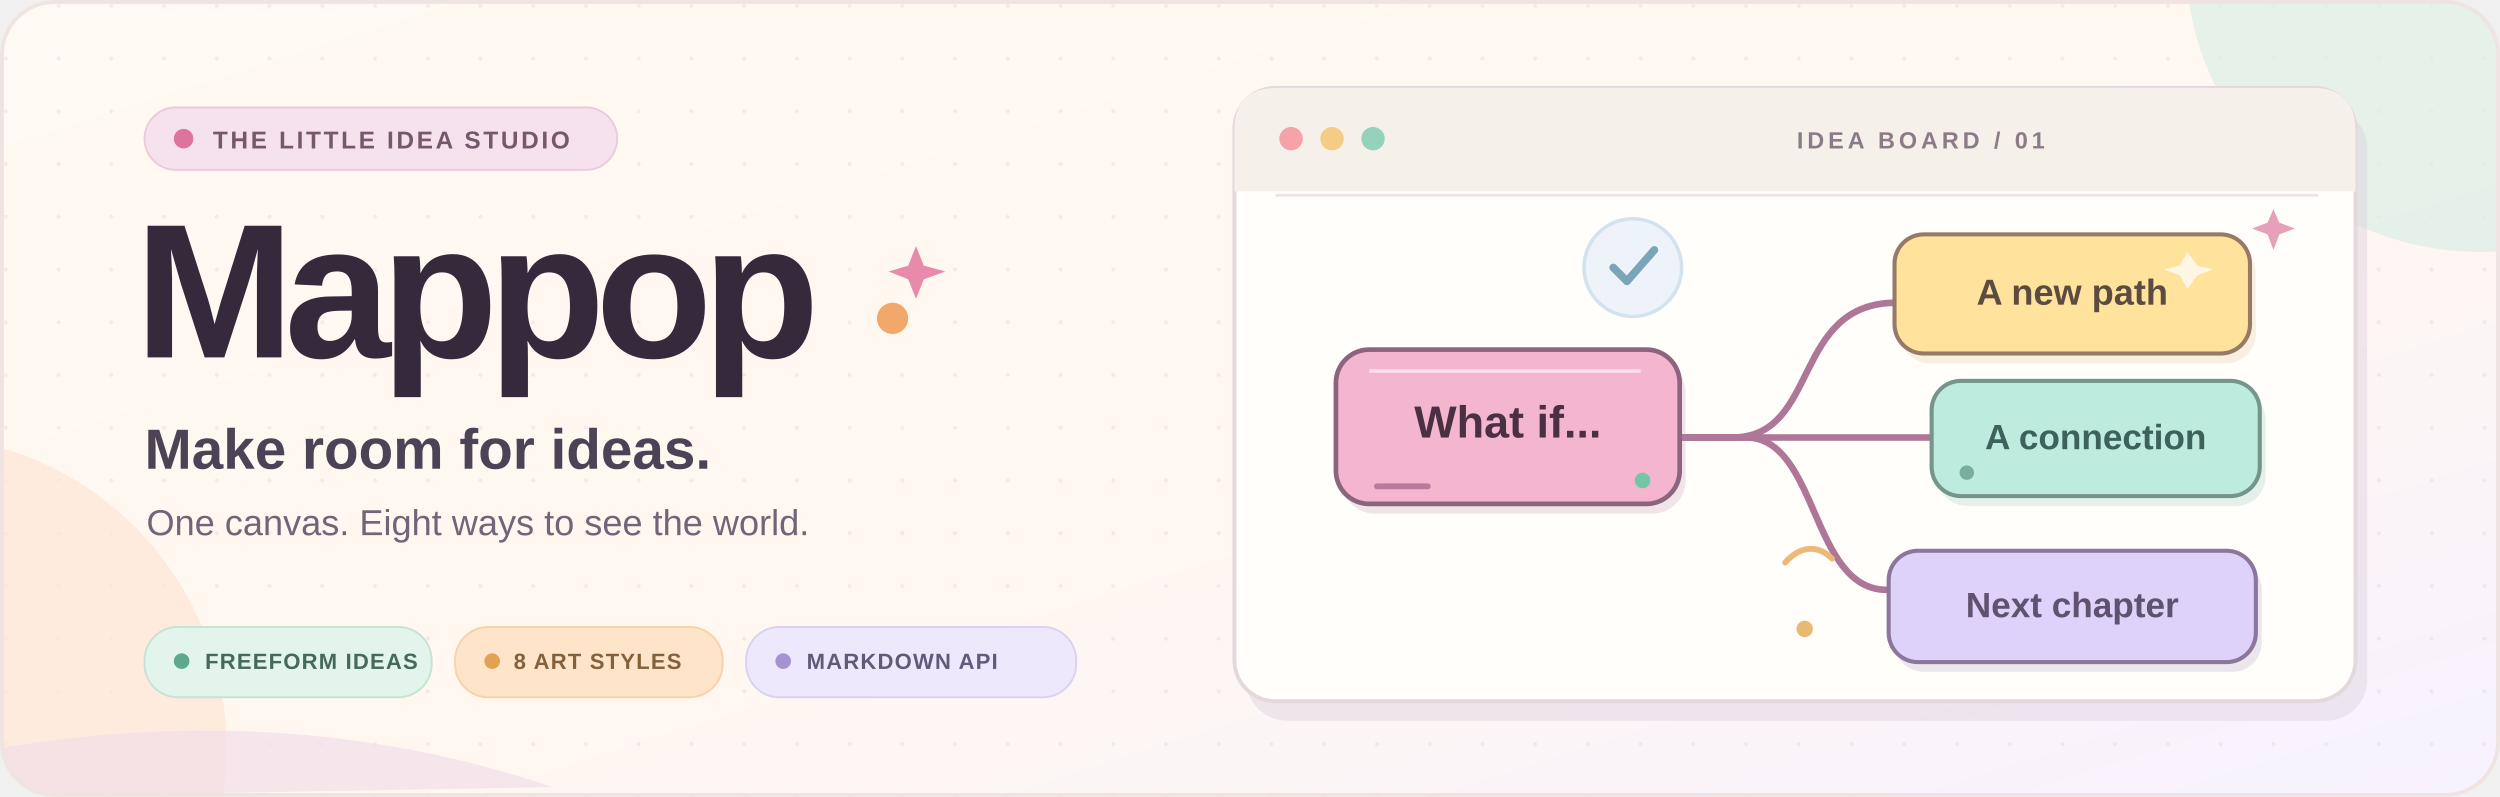
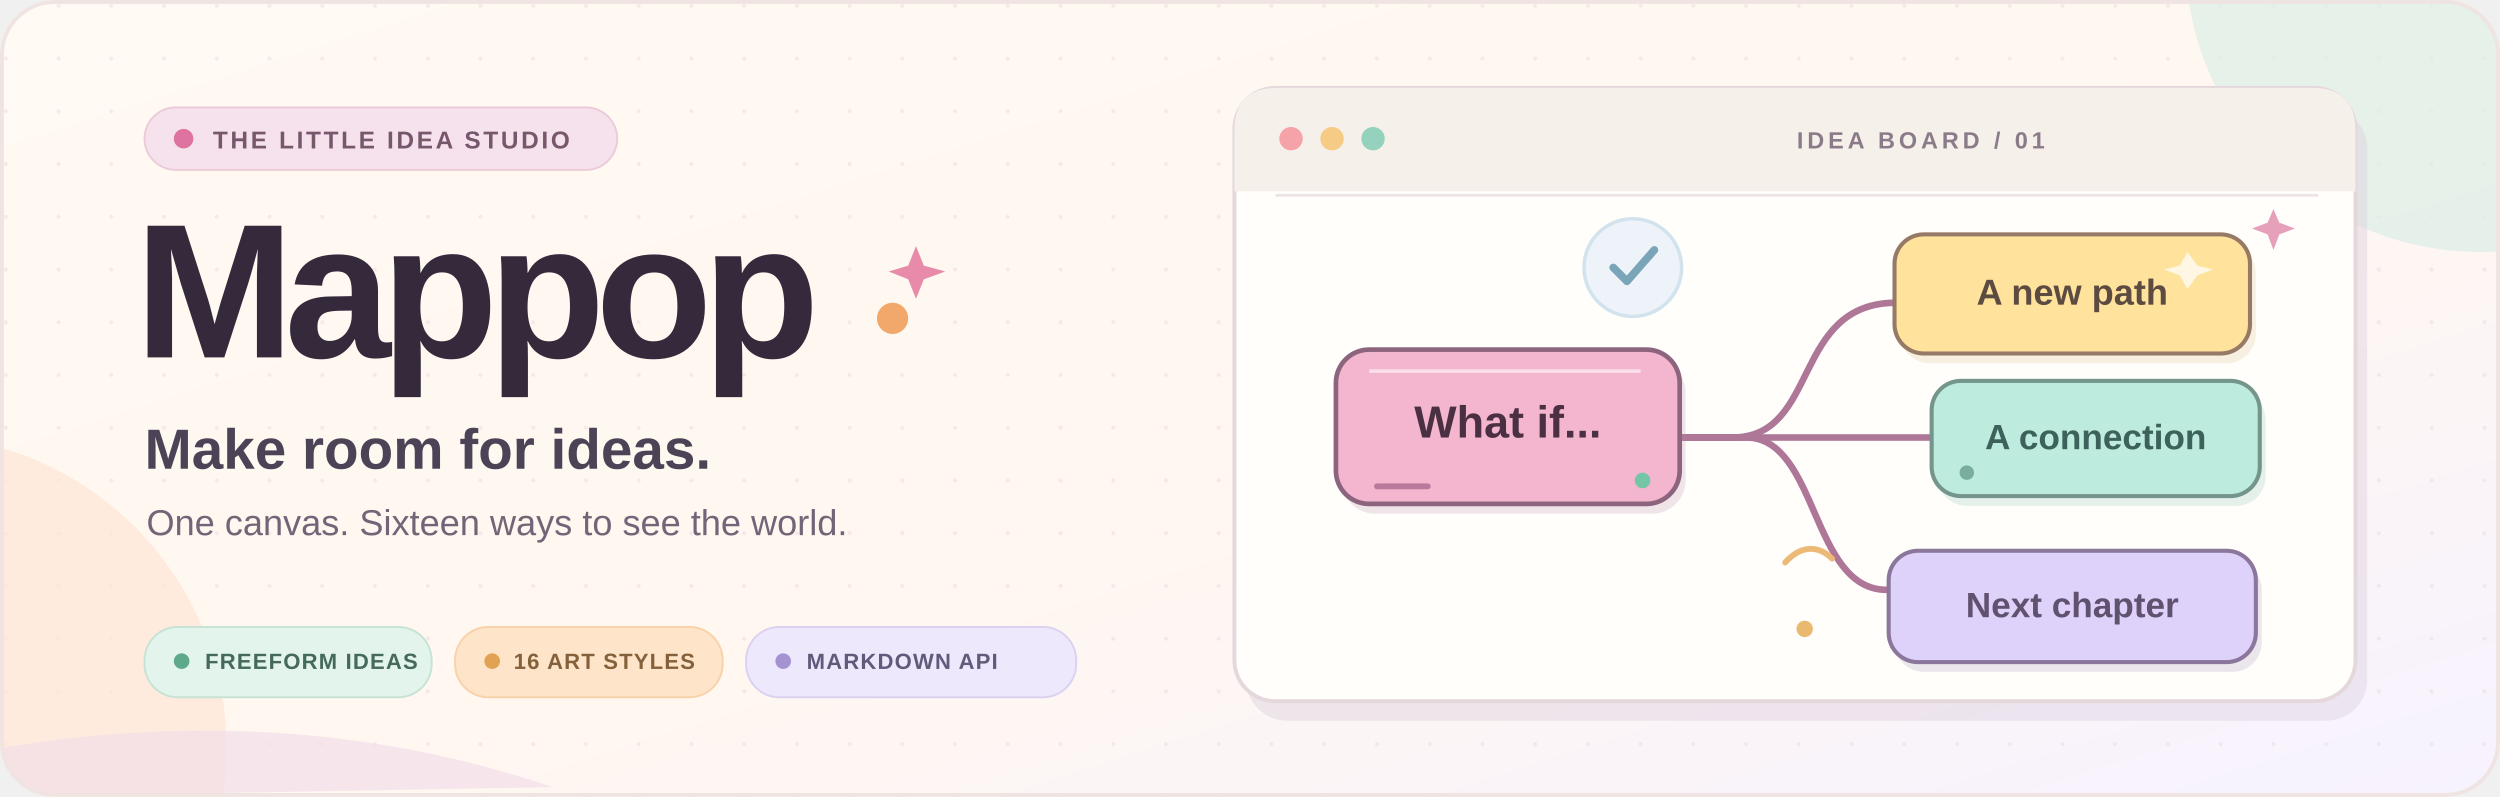
<svg xmlns="http://www.w3.org/2000/svg" width="1280" height="408" viewBox="0 0 1280 408" role="img" aria-labelledby="title desc">
  <defs>
    <linearGradient id="paper" x1="0" y1="0" x2="1" y2="1">
      <stop offset="0" stop-color="#FFFAF3" />
      <stop offset="0.57" stop-color="#FFF7F0" />
      <stop offset="1" stop-color="#F6F2FF" />
    </linearGradient>
    <pattern id="dots" width="27" height="27" patternUnits="userSpaceOnUse">
      <circle cx="3" cy="3" r="1.05" fill="#E9CFDB" opacity="0.62" />
    </pattern>
    <clipPath id="outer">
      <rect width="1280" height="408" rx="28" />
    </clipPath>
  </defs>
  <g clip-path="url(#outer)">
    <rect width="1280" height="408" fill="url(#paper)" />
    <rect width="1280" height="408" fill="url(#dots)" opacity="0.63" />
    <circle cx="-44" cy="383" r="160" fill="#FDE5D5" opacity="0.70" />
    <circle cx="1270" cy="-22" r="151" fill="#DDEEE8" opacity="0.72" />
    <path d="M0 383 Q150 358 283 403 L0 408Z" fill="#F1DDEA" opacity="0.65" />
    <rect x="74" y="55" width="242" height="32" rx="16" fill="#F6E2EC" stroke="#ECCBD9" />
    <circle cx="94" cy="71" r="5" fill="#DD739E" />
    <text x="109" y="76" font-family="Segoe UI,Trebuchet MS,Arial,sans-serif" font-size="12.5" font-weight="700" fill="#77576B" letter-spacing="1.35">THE LITTLE IDEA STUDIO</text>
    <text x="69" y="183" font-family="Trebuchet MS,Segoe UI,Arial,sans-serif" font-size="98" font-weight="800" letter-spacing="-5" fill="#342A3C">Mappop</text>
    <circle cx="457" cy="163" r="8" fill="#F2A86A" />
    <path d="M469 126l4 10 11 3-11 4-4 10-4-10-10-4 10-3z" fill="#E88BAA" />
    <text x="74" y="240" font-family="Segoe UI,Trebuchet MS,Arial,sans-serif" font-size="29" font-weight="600" fill="#4D4357">Make room for ideas.</text>
-     <text x="75" y="274" font-family="Segoe UI,Trebuchet MS,Arial,sans-serif" font-size="18.5" fill="#716577">One canvas. Eight ways to see the world.</text>
+     <text x="75" y="274" font-family="Segoe UI,Trebuchet MS,Arial,sans-serif" font-size="18.5" fill="#716577">One canvas. Sixteen ways to see the world.</text>
    <g font-family="Segoe UI,Trebuchet MS,Arial,sans-serif" font-weight="700" font-size="11.3" letter-spacing="0.6">
      <rect x="74" y="321" width="147" height="36" rx="17" fill="#E3F4EC" stroke="#C7E3D4" />
      <circle cx="93" cy="338.5" r="4" fill="#5EA98B" />
      <text x="105" y="342.5" fill="#45695B">FREEFORM IDEAS</text>
      <rect x="233" y="321" width="137" height="36" rx="17" fill="#FEE4C9" stroke="#F8D2AA" />
      <circle cx="252" cy="338.5" r="4" fill="#E1A252" />
-       <text x="263" y="342.5" fill="#84613B">8 ART STYLES</text>
+       <text x="263" y="342.5" fill="#84613B">16 ART STYLES</text>
      <rect x="382" y="321" width="169" height="36" rx="17" fill="#EEE8FC" stroke="#DBD1F0" />
      <circle cx="401" cy="338.5" r="4" fill="#A492D1" />
      <text x="413" y="342.5" fill="#63597A">MARKDOWN API</text>
    </g>
    <g>
      <rect x="638" y="55" width="574" height="314" rx="21" fill="#D9CBDB" opacity="0.39" />
      <rect x="632" y="45" width="574" height="314" rx="21" fill="#FFFEFB" stroke="#E5D8DC" stroke-width="2" />
      <path d="M654 45h530q22 0 22 22v31H632V67q0-22 22-22z" fill="#F6F0EA" />
      <circle cx="661" cy="71" r="6" fill="#F5A2A8" />
      <circle cx="682" cy="71" r="6" fill="#F5CB85" />
      <circle cx="703" cy="71" r="6" fill="#95D2BD" />
      <text x="920" y="76" fill="#8B7B88" font-size="12" font-family="Segoe UI,Trebuchet MS,Arial,sans-serif" font-weight="700" letter-spacing="2">IDEA BOARD / 01</text>
      <path d="M653 100h534" stroke="#EEE4E7" stroke-width="1.4" />
      <g stroke="#AE7697" stroke-width="3.4" fill="none" stroke-linecap="round">
        <path d="M860 224H887C932 224 917 155 971 155" />
        <path d="M860 224H990" />
        <path d="M860 224H894C931 224 927 302 966 302" />
      </g>
      <g>
        <rect x="687" y="184" width="176" height="79" rx="17" fill="#B88BA5" opacity="0.22" />
        <rect x="684" y="179" width="176" height="79" rx="17" fill="#F4B6CF" stroke="#8C647E" stroke-width="2.4" />
        <path d="M701 190h139" stroke="#FFFFFF" stroke-opacity="0.55" stroke-width="1.8" />
        <text x="772" y="224" text-anchor="middle" font-family="Trebuchet MS,Segoe UI,Arial,sans-serif" font-size="23" font-weight="700" fill="#4B3044">What if...</text>
        <path d="M705 249h26" stroke="#B8799B" stroke-width="3" stroke-linecap="round" />
        <circle cx="841" cy="246" r="4" fill="#75C5A7" />
        <rect x="973" y="125" width="182" height="61" rx="15" fill="#D3B46F" opacity="0.19" />
        <rect x="970" y="120" width="182" height="61" rx="15" fill="#FFE29C" stroke="#967A66" stroke-width="2.1" />
        <text x="1061" y="156" text-anchor="middle" font-family="Trebuchet MS,Segoe UI,Arial,sans-serif" font-size="18.5" font-weight="700" fill="#5C4B40">A new path</text>
        <path d="M1120 129l5 7 8 2-8 3-5 7-4-7-8-3 8-2z" fill="#FFFFFF" opacity="0.73" />
        <rect x="992" y="200" width="168" height="59" rx="15" fill="#7CBBA8" opacity="0.20" />
        <rect x="989" y="195" width="168" height="59" rx="15" fill="#BDEBDD" stroke="#73958C" stroke-width="2.1" />
        <text x="1073" y="230" text-anchor="middle" font-family="Trebuchet MS,Segoe UI,Arial,sans-serif" font-size="18" font-weight="700" fill="#3D625B">A connection</text>
        <circle cx="1007" cy="242" r="3.7" fill="#79AE9E" />
        <rect x="970" y="287" width="188" height="57" rx="15" fill="#927BA6" opacity="0.18" />
        <rect x="967" y="282" width="188" height="57" rx="15" fill="#DED1FA" stroke="#8B779B" stroke-width="2.1" />
        <text x="1061" y="316" text-anchor="middle" font-family="Trebuchet MS,Segoe UI,Arial,sans-serif" font-size="18" font-weight="700" fill="#60516F">Next chapter</text>
      </g>
      <circle cx="836" cy="137" r="25" fill="#EDF3F9" stroke="#D2E3ED" stroke-width="1.8" />
      <path d="M826 137l7 7 14-16" fill="none" stroke="#7AA5B9" stroke-width="4" stroke-linecap="round" stroke-linejoin="round" />
      <path d="M1164 107l3 7 8 3-8 3-3 8-3-8-8-3 8-3z" fill="#E7A0BA" />
      <path d="M914 288c9-10 18-8 24-2" fill="none" stroke="#EDB976" stroke-width="3" stroke-linecap="round" />
      <circle cx="924" cy="322" r="4.2" fill="#E9B96F" />
    </g>
  </g>
  <rect x="1" y="1" width="1278" height="406" rx="27" fill="none" stroke="#F0E4E2" stroke-width="2" />
</svg>
